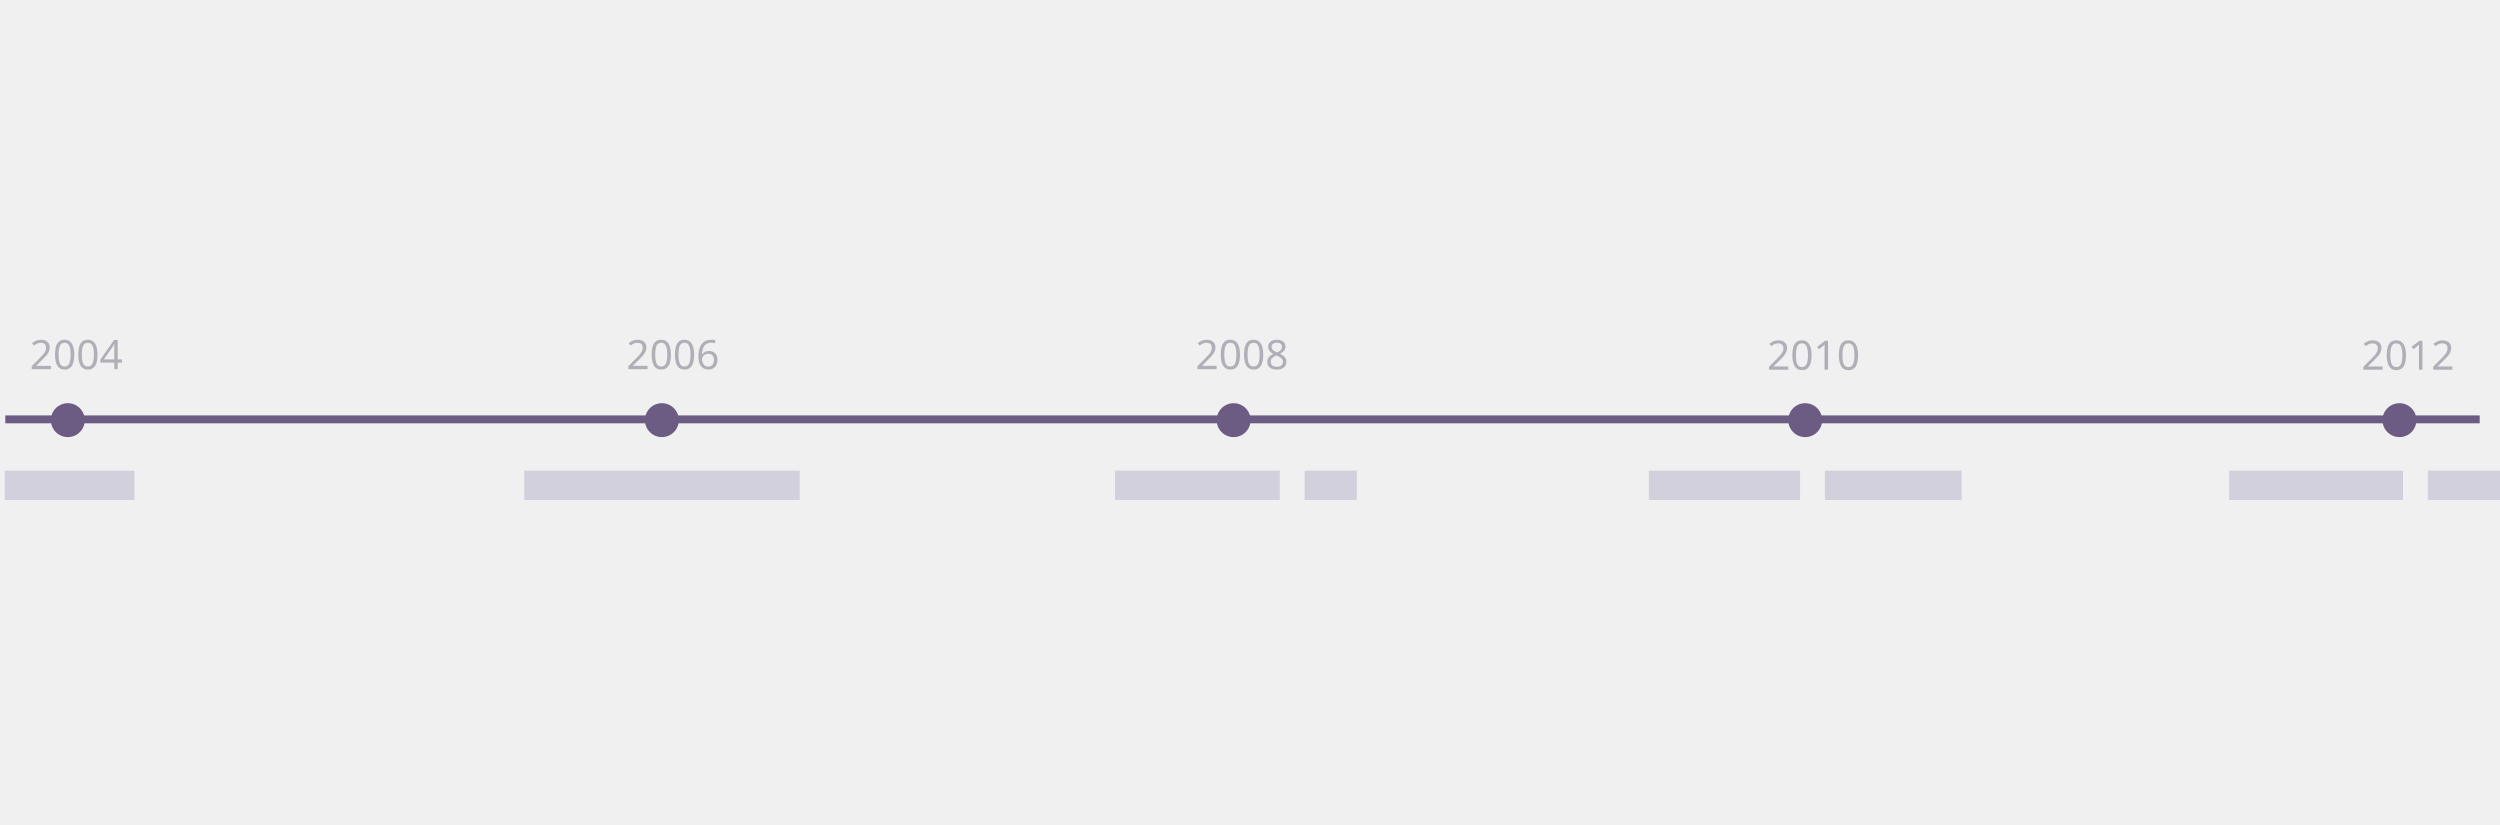
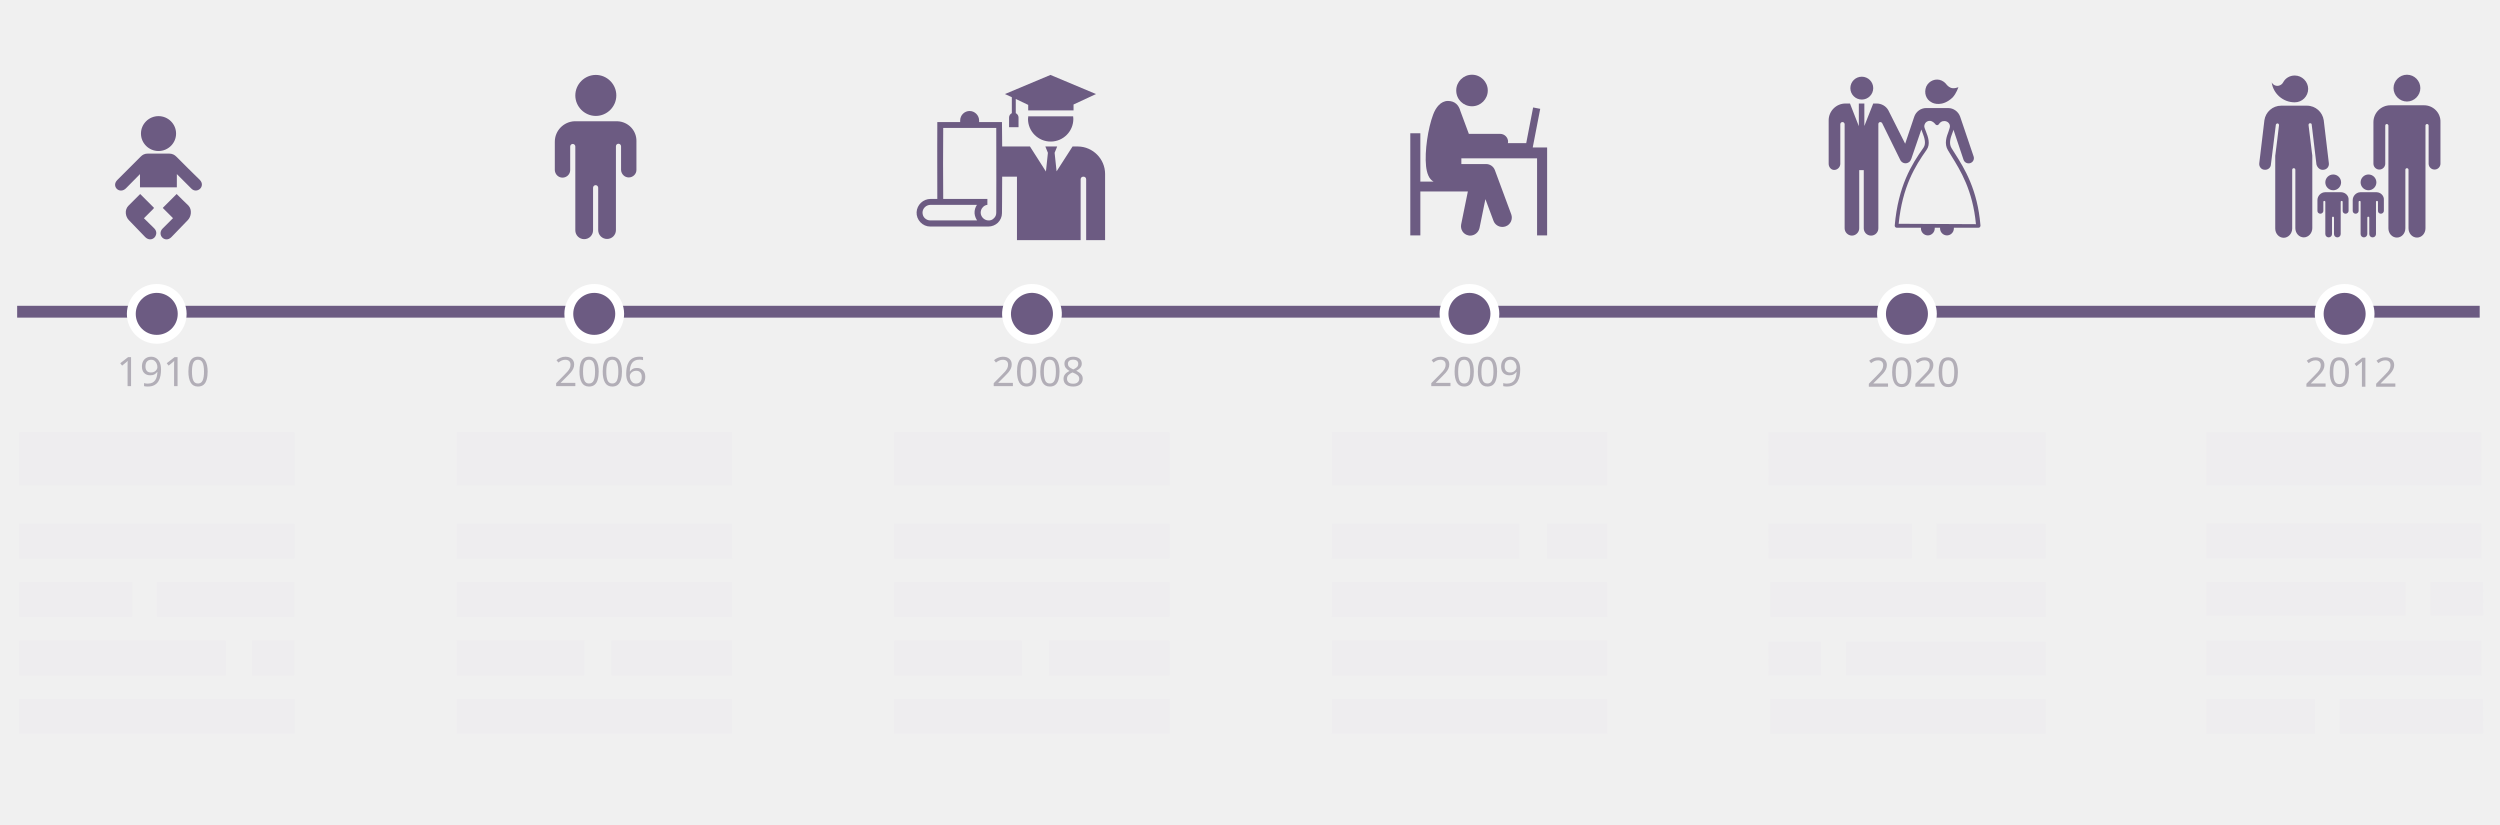
- <svg xmlns="http://www.w3.org/2000/svg" version="1.1" id="Layer_1" x="0px" y="0px" viewBox="0 0 1268 418" style="enable-background:new 0 0 1268 418;" xml:space="preserve">
-   <style type="text/css">
- 	.st0{fill:#AEA5BF;stroke:#6C5B82;stroke-width:4;stroke-miterlimit:10;}
- 	.st1{fill:#B2AEB7;}
- 	.st2{font-family:'RobotoCondensed-Regular';}
- 	.st3{font-size:20.615px;}
- 	.st4{fill:#D3D0DD;}
- 	.st5{fill:#6C5B82;}
- </style>
-   <path class="st0" d="M1257.7,212.7H2.7" />
-   <text transform="matrix(1 0 0 1 15.0967 187.2397)" class="st1 st2 st3">2004</text>
-   <text transform="matrix(1 0 0 1 317.7109 187.2397)" class="st1 st2 st3">2006</text>
-   <text transform="matrix(1 0 0 1 606.355 187.2397)" class="st1 st2 st3">2008</text>
-   <text transform="matrix(1 0 0 1 896.2725 187.5342)" class="st1 st2 st3">2010</text>
-   <text transform="matrix(1 0 0 1 1197.751 187.5342)" class="st1 st2 st3">2012</text>
-   <path class="st4" d="M2.4,238.7h65.8v14.9H2.4L2.4,238.7z" />
-   <path class="st4" d="M265.9,238.7h139.7v14.9H265.9V238.7z" />
-   <path class="st4" d="M836.2,238.7H913v14.9h-76.7V238.7z" />
-   <path class="st4" d="M925.6,238.7H995v14.9h-69.4V238.7z" />
-   <path class="st4" d="M1130.6,238.7h88.2v14.9h-88.2V238.7z" />
-   <path class="st4" d="M1231.4,238.7h36.6v14.9h-36.6V238.7z" />
-   <path class="st4" d="M565.5,238.7h83.6v14.9h-83.6V238.7z" />
-   <path class="st4" d="M661.7,238.7h26.5v14.9h-26.5V238.7z" />
-   <g>
-     <circle class="st5" cx="34.4" cy="213.1" r="8.6" />
-     <circle class="st5" cx="335.7" cy="213.1" r="8.6" />
-     <circle class="st5" cx="625.7" cy="213.1" r="8.6" />
-     <circle class="st5" cx="915.6" cy="213.1" r="8.6" />
-     <circle class="st5" cx="1217" cy="213.1" r="8.6" />
-   </g>
+ <svg xmlns="http://www.w3.org/2000/svg" enable-background="new 0 0 1268 418" viewBox="0 0 1268 418">
+   <path d="m1257.7 158.1h-1249" fill="#aea5bf" stroke="#6c5b82" stroke-miterlimit="10" stroke-width="6" />
+   <text fill="#b2aeb7" font-family="'RobotoCondensed-Regular'" font-size="20.615" transform="translate(59.1601 195.8528)">1910</text>
+   <ellipse cx="79.5" cy="159.2" fill="#6c5b82" rx="12.9" ry="12.9" stroke="#fff" stroke-miterlimit="9.999" stroke-width="4.5" />
+   <path d="m9.7 265.6h139.7v17.7h-139.7zm0-46.4h139.7v27h-139.7zm0 76h57.3v17.7h-57.3zm69.8 0h69.8v17.7h-69.8zm-69.8 29.7h104.8v17.7h-104.8zm0 29.6h139.7v17.7h-139.7zm118.1-29.6h21.5v17.7h-21.5z" fill="#eeedef" />
+   <path d="m80.4 58.9c4.9 0 8.9 4 8.9 8.8s-4 8.8-8.9 8.8-8.9-4-8.9-8.8 4-8.8 8.9-8.8zm-6.7 61.4-8.3-8.6c-1.8-1.8-2.3-5.2-.4-7.1l6-5.9 7 7-5.2 5.2 5.3 5.3c3.1 2.8-1.1 7.3-4.4 4.1zm21.5-8.7-8.3 8.6c-3.2 3.2-7.5-1.2-4.4-4.3l5.3-5.3-5.2-5.2 7-7s5.9 5.9 6 5.9c1.9 2.1 1.4 5.4-.4 7.3zm1.8-16-7.3-7.3v6.7h-9.3-9.4v-6.7l-7.1 7.2c-3.2 3.2-7.6-.9-4.4-4.2l11.8-11.8c1-.9 2-1.6 3.7-1.6h5.4 5.3c1.7 0 2.8.6 3.8 1.6l11.9 11.9c3 3.1-1.5 7.2-4.4 4.2zm-16.6-19c4.9 0 8.9-4 8.9-8.8 0-4.9-4-8.8-8.9-8.8s-8.9 4-8.9 8.8 4 8.8 8.9 8.8zm0 0c4.9 0 8.9-4 8.9-8.8 0-4.9-4-8.8-8.9-8.8s-8.9 4-8.9 8.8 4 8.8 8.9 8.8zm9 2.9c-1-.9-2.1-1.6-3.8-1.6h-5.2-5.4c-1.7 0-2.7.6-3.7 1.6l-11.8 11.8c-3.2 3.2 1.1 7.3 4.4 4.2l7.1-7.2v6.7h9.3 9.3v-6.8l7.4 7.3c3 3.1 7.4-1 4.4-4.2zm0 0c-1-.9-2.1-1.6-3.8-1.6h-5.2-5.4c-1.7 0-2.7.6-3.7 1.6l-11.8 11.8c-3.2 3.2 1.1 7.3 4.4 4.2l7.1-7.2v6.7h9.3 9.3v-6.8l7.4 7.3c3 3.1 7.4-1 4.4-4.2zm.2 19-7 7 5.2 5.2-5.3 5.3c-3.1 3.1 1.2 7.5 4.4 4.3l8.3-8.6c1.8-1.8 2.3-5.2.4-7.1 0-.1-6-6.1-6-6.1zm0 0-7 7 5.2 5.2-5.3 5.3c-3.1 3.1 1.2 7.5 4.4 4.3l8.3-8.6c1.8-1.8 2.3-5.2.4-7.1 0-.1-6-6.1-6-6.1zm-16.7 12.1 5.2-5.2-7-7-6 6c-1.9 1.9-1.4 5.3.4 7.1l8.3 8.6c3.2 3.2 7.5-1.2 4.4-4.3zm0 0 5.2-5.2-7-7-6 6c-1.9 1.9-1.4 5.3.4 7.1l8.3 8.6c3.2 3.2 7.5-1.2 4.4-4.3z" fill="#6c5b82" />
+   <text fill="#b2aeb7" font-family="'RobotoCondensed-Regular'" font-size="20.615" transform="translate(503.0251 195.8528)">2008</text>
+   <ellipse cx="523.4" cy="159.2" fill="#6c5b82" rx="12.9" ry="12.9" stroke="#fff" stroke-miterlimit="10" stroke-width="4.5" transform="matrix(.1602 -.9871 .9871 .1602 282.4164 650.3406)" />
+   <path d="m453.5 265.6h139.7v17.7h-139.7zm0 29.6h139.7v17.7h-139.7zm0 29.7h64.8v17.7h-64.8zm78.4 0h61.3v17.7h-61.3zm-78.4 29.6h139.7v17.7h-139.7zm0-135.3h139.7v27h-139.7z" fill="#eeedef" />
+   <path d="m521.5 59h22.8c0 .4.1.8.1 1.3 0 6.3-5.1 11.5-11.5 11.5-6.3 0-11.5-5.1-11.5-11.5.1-.5.1-.9.1-1.3zm23-6 11.4-5.3-23.1-9.7-23.1 9.7 3.5 1.6v8.1c-.8.4-1.4 1.2-1.4 2.2v4.9h4.8v-4.9c0-1-.6-1.8-1.4-2.2v-7.2l6.3 3v2.8h23zm16 35.2v33.6h-9.6v-30.8c0-.9-.6-1.4-1.4-1.4-.9 0-1.4.6-1.4 1.4v30.8h-32.3v-32.2h-7.5c0 10.1-.1 18.3-.1 18.5 0 1.9-.8 3.6-2.1 4.9-1.3 1.2-3 1.9-4.8 1.9-.1 0-29.5 0-29.5 0-1.9 0-3.7-.8-5-2.2s-2-3.2-1.9-5.1c.2-3.7 3.3-6.7 7.1-6.7h3.4c-.1-13.5 0-39 0-39h11.6v-.8c0-2.7 2.2-4.8 4.8-4.8s4.8 2.2 4.8 4.8v.8h11.6s.1 8.5.1 12.4h14.1l8.1 12.7 1-9.5-1.3-3.2h6l-1.3 3.2 1 9.4 8.1-12.6h2.8c7.5.1 13.7 6.3 13.7 13.9zm-64.9 23.6c-.7-1-1.2-2.3-1.3-3.6-.1-1.6.4-3.1 1.2-4.3h-23.5c-2.2 0-4 1.7-4.1 3.8 0 1.1.3 2.1 1.1 2.9s1.8 1.2 2.9 1.2zm9.7-46.9h-26.9c-.1 12.9-.1 23 0 36h22.4v3c-.9.1-1.7.5-2.3 1.2-.8.8-1.1 1.8-1.1 2.9.1 2 1.8 3.7 3.8 3.8 1.1.1 2.2-.3 2.9-1.1.8-.7 1.2-1.7 1.2-2.8 0-1.5.1-27.4 0-43z" fill="#6c5b82" />
+   <text fill="#b2aeb7" font-family="'RobotoCondensed-Regular'" font-size="20.615" transform="translate(281.0925 195.8528)">2006</text>
+   <circle cx="301.4" cy="159.2" fill="#6c5b82" r="12.9" stroke="#fff" stroke-miterlimit="10" stroke-width="4.5" />
+   <path d="m231.6 265.6h139.7v17.7h-139.7zm0 29.6h139.7v17.7h-139.7zm0 29.7h64.8v17.7h-64.8zm78.4 0h61.3v17.7h-61.3zm-78.4 29.6h139.7v17.7h-139.7zm0-135.3h139.7v27h-139.7z" fill="#eeedef" />
+   <path d="m302.2 38c5.7 0 10.4 4.7 10.4 10.4s-4.7 10.4-10.4 10.4-10.4-4.7-10.4-10.4 4.7-10.4 10.4-10.4zm10.9 23.5h-21.8c-5.5.3-9.9 4.8-9.9 10.4v14.4c.1 2.1 1.8 3.8 3.9 3.8s3.9-1.7 3.9-3.8v-12c0-.7.6-1.3 1.3-1.3s1.3.6 1.3 1.3v42.5c0 2.5 2 4.5 4.5 4.5s4.5-2 4.5-4.5v-21.6c0-.7.6-1.3 1.3-1.3s1.3.6 1.3 1.3v21.5c0 2.5 2 4.5 4.5 4.5s4.5-2 4.5-4.5v-42.5c0-.7.5-1.3 1.3-1.3.7 0 1.3.6 1.3 1.3v12c.1 2.1 1.8 3.8 3.9 3.8s3.9-1.7 3.9-3.8v-14.4c.2-5.5-4.1-10.1-9.7-10.3z" fill="#6c5b82" />
+   <text fill="#b2aeb7" font-family="'RobotoCondensed-Regular'" font-size="20.615" transform="translate(946.8902 196.1472)">2020</text>
+   <circle cx="967.2" cy="159.2" fill="#6c5b82" r="12.9" stroke="#fff" stroke-miterlimit="10" stroke-width="4.5" />
+   <path d="m897.9 295.2h139.7v17.7h-139.7zm-1-29.6h72.8v17.7h-72.7zm85.4 0h55.3v17.7h-55.3zm-84.4 88.9h139.7v17.7h-139.7zm-1-29h26.8v17.1h-26.7zm39.4 0h101.3v17.1h-101.3zm-38.4-30.3h139.7v17.7h-139.7zm-1-29.6h72.8v17.7h-72.7zm85.4 0h55.3v17.7h-55.3zm-84.4 88.9h139.7v17.7h-139.7zm-1-29h26.8v17.1h-26.7zm39.4 0h101.3v17.1h-101.3zm-39.4-106.3h140.7v27h-140.6zm0 0h140.7v27h-140.6z" fill="#eeedef" />
+   <path d="m944.3 38.9c3.2 0 5.8 2.6 5.8 5.8s-2.6 5.8-5.8 5.8-5.8-2.6-5.8-5.8 2.6-5.8 5.8-5.8zm47.2 38.9c-.6-1-1.2-1.9-1.7-2.7-1.5-2.5-.4-5.4.5-7.8.2-.5.4-1 .5-1.5l5.1 15.2c.5 1.5 2.1 2.2 3.5 1.7s2.1-2 1.6-3.4l-6.8-20.1c-.9-2.6-3.4-4.4-6.1-4.4h-11.1c-2.8 0-5.2 1.8-6.1 4.4l-4.6 13.7-8.5-16.9c-1.2-2.2-3.5-3.5-6-3.5h-1.7l-4.5 11.4v-11.4h-2.8v11.5l-4.5-11.5h-2.3c-4.7 0-8.5 3.9-8.5 8.5v22.1c0 1.6 1.2 3.1 2.8 3.1 1.7 0 3.1-1.5 3.1-3.1v-20.1c0-.6.5-1.1 1.1-1.1s1.1.5 1.1 1.1v52.8c0 2 1.7 3.7 3.7 3.7s3.7-1.7 3.7-3.7v-29.5h2.3v29.5c0 2 1.6 3.7 3.7 3.7s3.7-1.7 3.7-3.7v-52.9c0-.6.5-1 1-1 .4 0 .7.2.9.5l9.3 18.9c.8 1.4 2.6 2 4.1 1.1.8-.4 1.2-1.3 1.4-1.8 1.3-3.7 5.1-14.9 5.1-14.9.2.5.4 1 .6 1.6.9 2.4 2 5.4.5 7.6-6.1 8.6-12.8 19.4-14.6 39.5 0 .3.1.6.3.8s.5.3.7.3h12.3v.4c0 1.9 1.6 3.5 3.5 3.5s3.5-1.6 3.5-3.5v-.4h2.7v.4c0 1.9 1.6 3.5 3.5 3.5s3.5-1.6 3.5-3.5v-.4h12.5c.3 0 .5-.1.7-.3s.3-.5.3-.8c-1.5-18.3-8.1-28.9-13-36.6zm-28.5 35.7c1.9-18.8 8.3-29.2 14.1-37.4 2.2-3 .8-6.7-.3-9.5-.4-1-.8-2-.8-2.5 0-.7.3-1.5.8-2s1.2-.8 2-.8c1.2 0 2.3 1 2.9 1.8.2.2.5.4.8.4s.6-.2.8-.4c.7-1 1.4-1.7 2.8-1.7h.1c1.6 0 2.9 1.3 2.8 2.8 0 .5-.4 1.5-.7 2.5-1 2.6-2.3 6.2-.3 9.5.5.9 1.1 1.8 1.7 2.8 4.6 7.4 10.9 17.5 12.5 34.7zm16.7-61.6c.9.6 5.5 2.4 10.6-2.4 2-2.1 3-5.3 3-5.3s-2.2 1-3.9.3c-1.2-.4-2.3-1.8-2.5-2.1-.5-.6-1.2-1.1-2-1.5-3-1.4-6.5 0-7.9 3-1.3 3.2-.1 6.6 2.7 8z" fill="#6c5b82" />
+   <text fill="#b2aeb7" font-family="'RobotoCondensed-Regular'" font-size="20.615" transform="translate(1168.823 196.1472)">2012</text>
+   <circle cx="1189.2" cy="159.2" fill="#6c5b82" r="12.9" stroke="#fff" stroke-miterlimit="10" stroke-width="4.5" />
+   <path d="m1258.6 342.6h-139.7v-17.7h139.7zm.9 29.6h-72.8v-17.7h72.7zm-85.4 0h-55.2v-17.7h55.2zm84.5-89h-139.7v-17.7h139.7zm.9 29.1h-26.8v-17.1h26.7zm-39.4 0h-101.2v-17.1h101.2zm38.5 30.3h-139.7v-17.7h139.7zm.9 29.6h-72.8v-17.7h72.7zm-85.4 0h-55.2v-17.7h55.2zm85.4-59.9h-26.8v-17.1h26.7zm-39.4 0h-101.2v-17.1h101.2zm38.5-66.1h-139.7v-27h139.7z" fill="#eeedef" />
+   <path d="m1163.9 51.9c3.8 0 6.8-3.1 6.8-6.8s-3.1-6.8-6.8-6.8c-2.6 0-4.8 1.4-5.9 3.5-.2.2-.3.5-.5.7-1.4 1.4-3.5 1.4-4.8 0-.2-.2-.4-.5-.5-.7.8 5.7 5.7 10.1 11.7 10.1zm14.7 34.2c1.7-.2 2.8-1.7 2.6-3.3l-2.6-21.8c-.6-4.1-4.1-7.4-8.5-7.4h-13.1c-4.3 0-7.9 3.2-8.5 7.4l-2.6 21.8c-.2 1.7 1 3.2 2.6 3.3 1.7.2 3.2-1 3.3-2.6l2.5-20.2c.1-.4.5-.7.8-.7.5 0 .8.4.8.8v.2s-1.7 14.4-1.8 14.7c-.1.4-.1.8-.1 1.1v36.5c0 2.6 1.9 4.7 4.3 4.7 2.3 0 4.3-2.1 4.3-4.7v-29.8c0-.5.4-.8.8-.8.5 0 .8.4.8.8v29.6c0 2.6 1.9 4.7 4.3 4.7 2.3 0 4.3-2.1 4.3-4.7v-36.4c0-.4 0-.8-.1-1.1 0-.3-1.8-14.7-1.8-14.7s0-.1 0-.2c0-.5.4-.8.8-.8.5 0 .8.3.8.7l2.4 20.2c.5 1.8 2 3 3.7 2.7zm4.8 2.4c2.2 0 4 1.8 4 4s-1.8 4-4 4-4-1.8-4-4 1.8-4 4-4zm4.1 9h-8.3c-2.1.1-3.8 1.9-3.8 4v5.5c0 .8.7 1.4 1.5 1.4s1.5-.7 1.5-1.4v-4.6c0-.3.2-.5.5-.5s.5.2.5.5v16.3c0 1 .8 1.7 1.7 1.7 1 0 1.7-.8 1.7-1.7v-8.3c0-.3.2-.5.5-.5s.5.2.5.5v8.3c0 1 .8 1.7 1.7 1.7 1 0 1.7-.8 1.7-1.7v-16.3c0-.3.2-.5.5-.5s.5.2.5.5v4.6c0 .8.7 1.4 1.5 1.4s1.5-.7 1.5-1.4v-5.5c.2-2.1-1.5-3.9-3.7-4zm33.3-59.6c3.8 0 6.8 3.1 6.8 6.8s-3.1 6.8-6.8 6.8-6.8-3.1-6.8-6.8 3.1-6.8 6.8-6.8zm8.7 15.5h-17.1c-4.7 0-8.6 3.8-8.6 8.6v21c0 1.7 1.4 3 3 3 1.7 0 3-1.4 3-3v-19.3c0-.5.4-.8.8-.8s.8.4.8.8v52.1c0 2.6 1.9 4.7 4.3 4.7s4.3-2.1 4.3-4.7v-29.7c0-.5.4-.8.8-.8.5 0 .8.4.8.8v29.7c0 2.6 1.9 4.7 4.3 4.7s4.3-2.1 4.3-4.7v-52.1c0-.5.4-.8.8-.8.5 0 .8.4.8.8v19.3c0 1.7 1.4 3 3 3 1.7 0 3-1.4 3-3v-21c.2-4.8-3.7-8.6-8.3-8.6zm-28.2 35.1c2.2 0 4 1.8 4 4s-1.8 4-4 4-4-1.8-4-4 1.8-4 4-4zm4.2 9h-8.4c-2.1.1-3.8 1.9-3.8 4v5.5c0 .8.7 1.4 1.5 1.4s1.5-.7 1.5-1.4v-4.6c0-.3.2-.5.5-.5s.5.2.5.5v16.3c0 1 .8 1.7 1.7 1.7s1.7-.8 1.7-1.7v-8.3c0-.3.2-.5.5-.5s.5.2.5.5v8.3c0 1 .8 1.7 1.7 1.7 1 0 1.7-.8 1.7-1.7v-16.3c0-.3.2-.5.5-.5s.5.2.5.5v4.6c0 .8.7 1.4 1.5 1.4s1.5-.7 1.5-1.4v-5.5c.2-2.1-1.5-3.9-3.6-4z" fill="#6c5b82" />
+   <text fill="#b2aeb7" font-family="'RobotoCondensed-Regular'" font-size="20.615" transform="translate(724.9578 195.8528)">2009</text>
+   <circle cx="745.3" cy="159.2" fill="#6c5b82" r="12.9" stroke="#fff" stroke-miterlimit="10" stroke-width="4.5" />
+   <path d="m675.5 265.6h95.2v17.7h-95.2zm109.2 0h30.5v17.7h-30.5zm-109.2 29.6h139.7v17.7h-139.7zm0 29.7h139.7v17.7h-139.7zm0 29.6h139.7v17.7h-139.7zm0-135.3h139.7v27h-139.7z" fill="#eeedef" />
+   <path d="m738.6 45.9c0-4.4 3.6-8 8-8s8 3.6 8 8-3.6 8-8 8-8-3.5-8-8zm38.8 28.9 3.8-19.6-3.6-.7-3.5 18.1h-9.3c0-.2.1-.4.1-.7 0-2.2-1.8-4-4-4h-15.9l-4.3-11.6c-.8-3-2.8-5.1-6.3-5.1-3.7 0-6.2 3.4-7.5 6.9-2.6 6.9-4.4 18.6-3.6 26.2.4 3.5 1.4 6.5 3.8 7.8h-6.7v-24.5h-5.1v51.8h5.1v-22.3h24.1l-3.4 16.7c-.5 2.6 1.1 5.1 3.7 5.6.3.1.6.1.9.1 2.2 0 4.2-1.6 4.7-3.8l3-14.7 4.1 11c.7 1.9 2.5 3.1 4.5 3.1.6 0 1.1-.1 1.7-.3 2.5-.9 3.7-3.7 2.8-6.1l-8.3-22.4c-.7-1.9-2.5-3.1-4.5-3.1h-12.5v-2.9h38.4v39.1h5.1v-44.6z" fill="#6c5b82" />
</svg>
